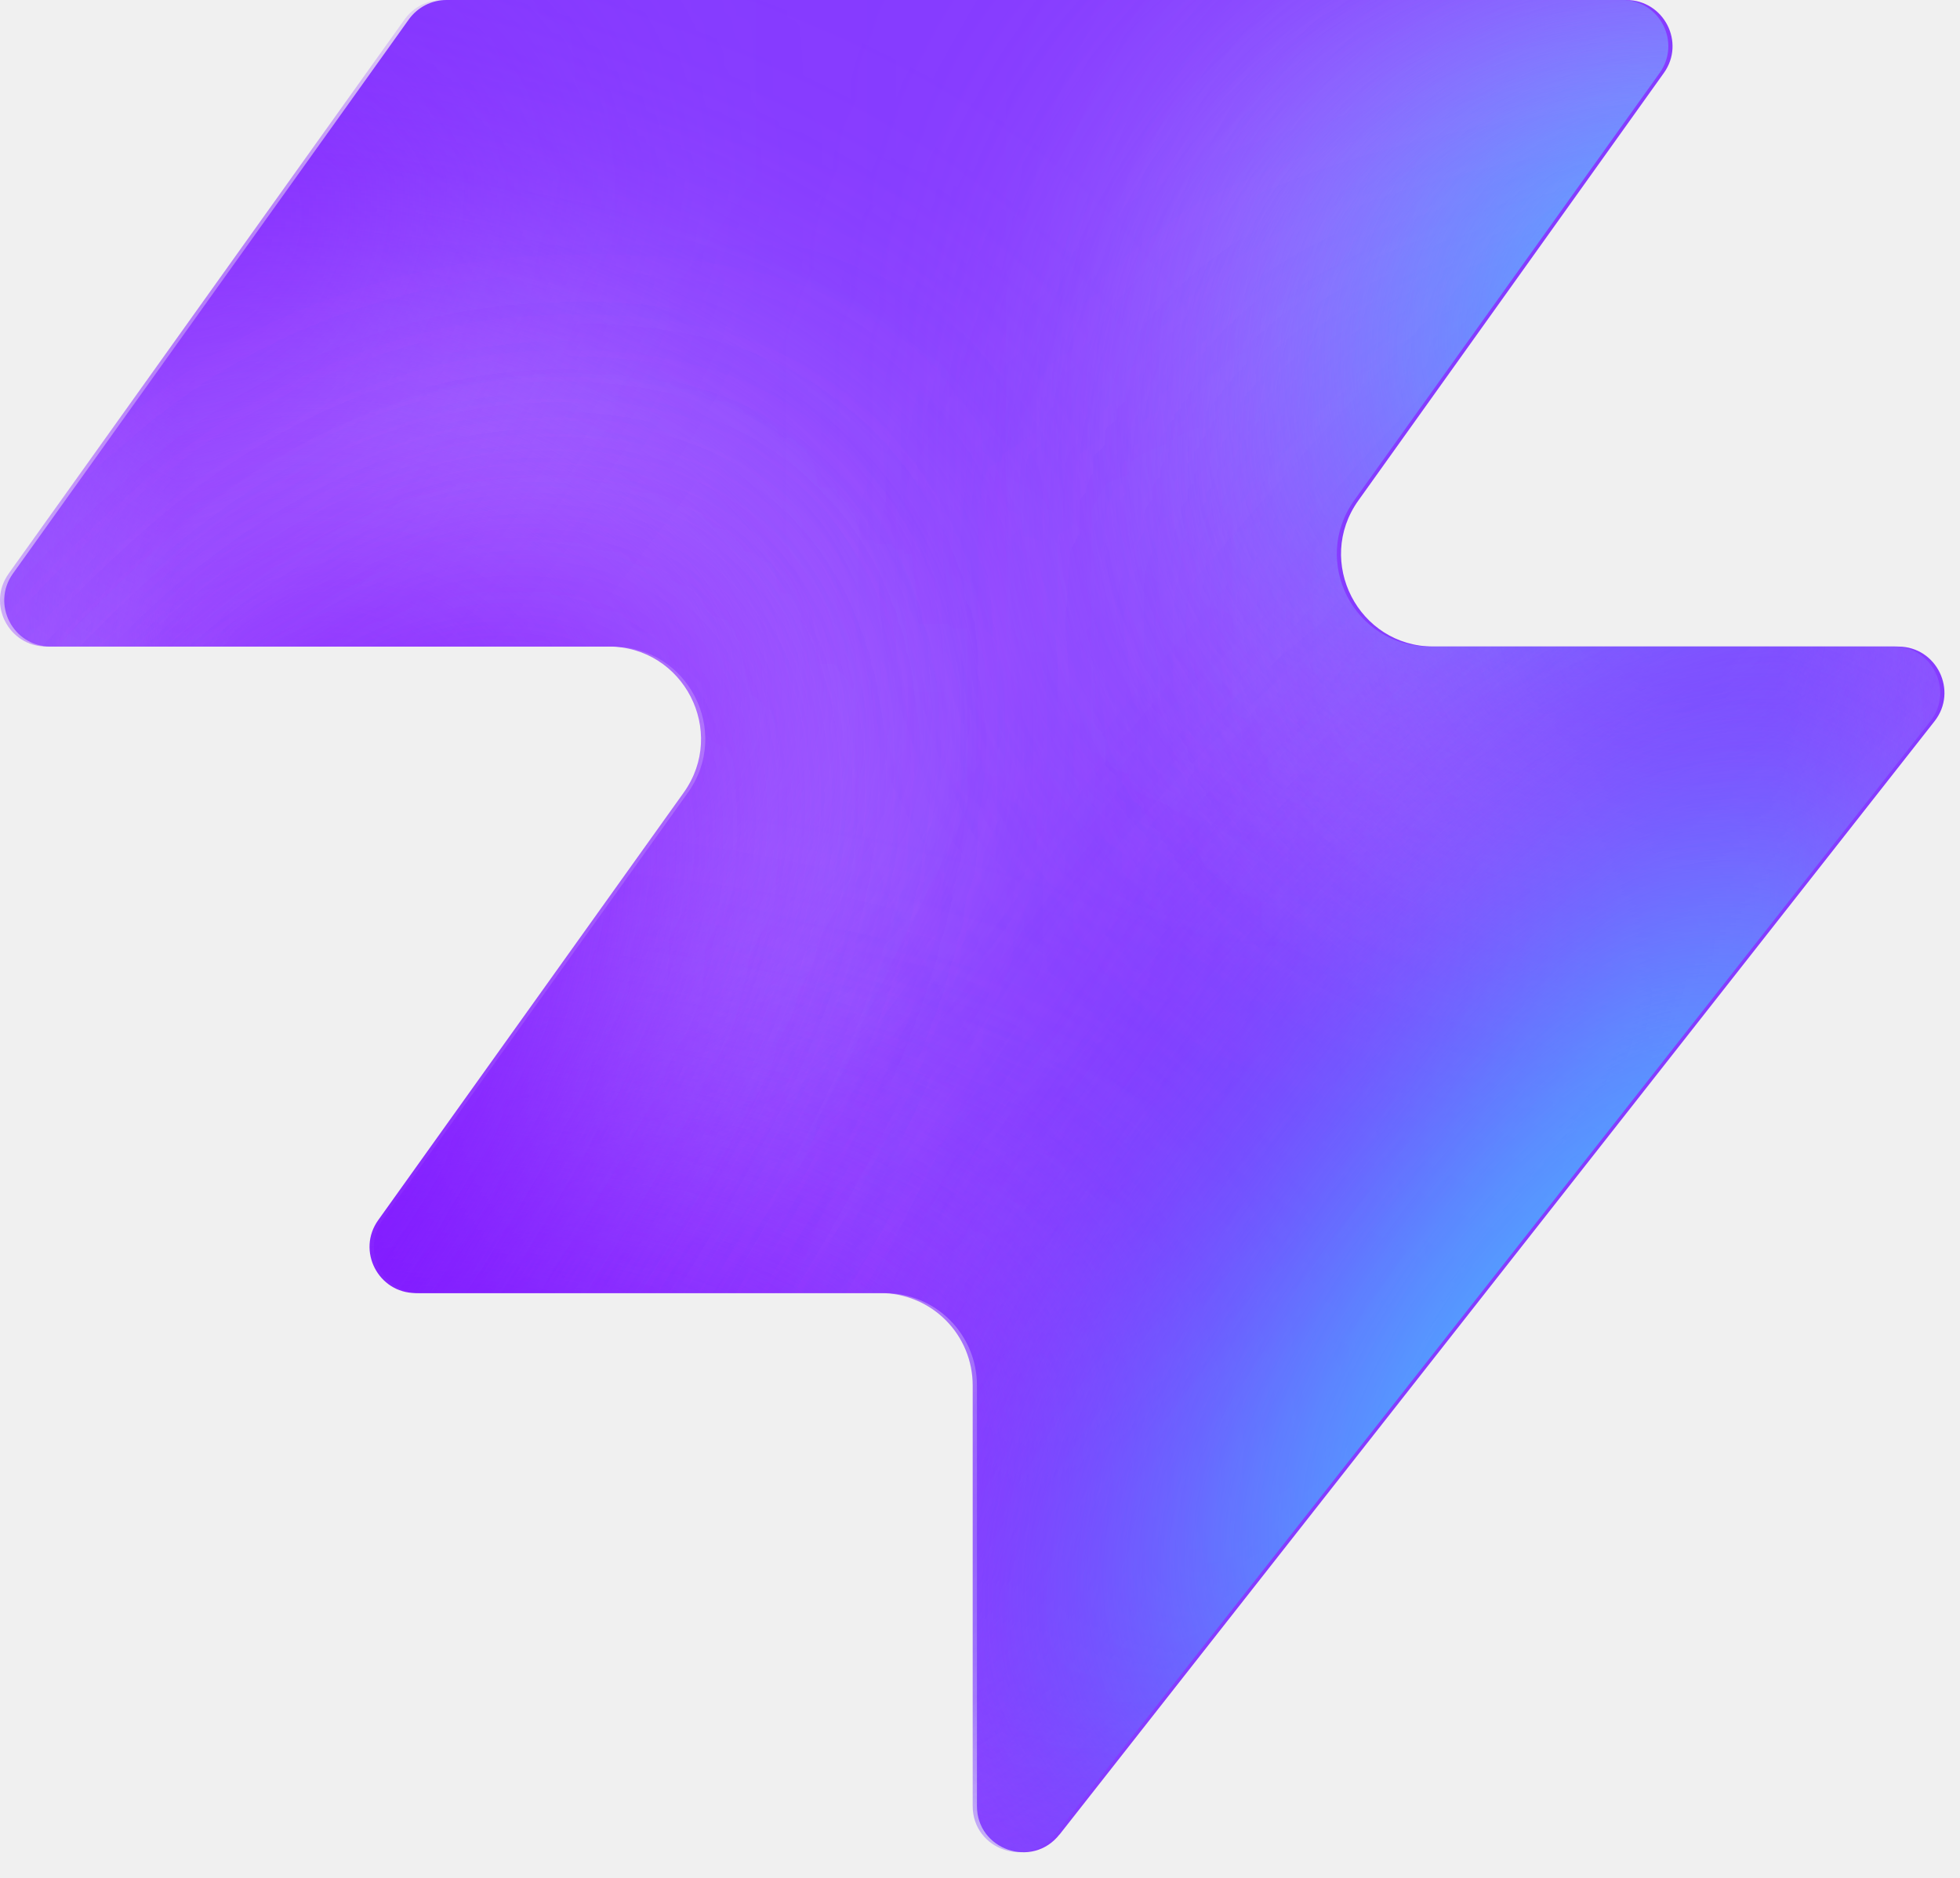
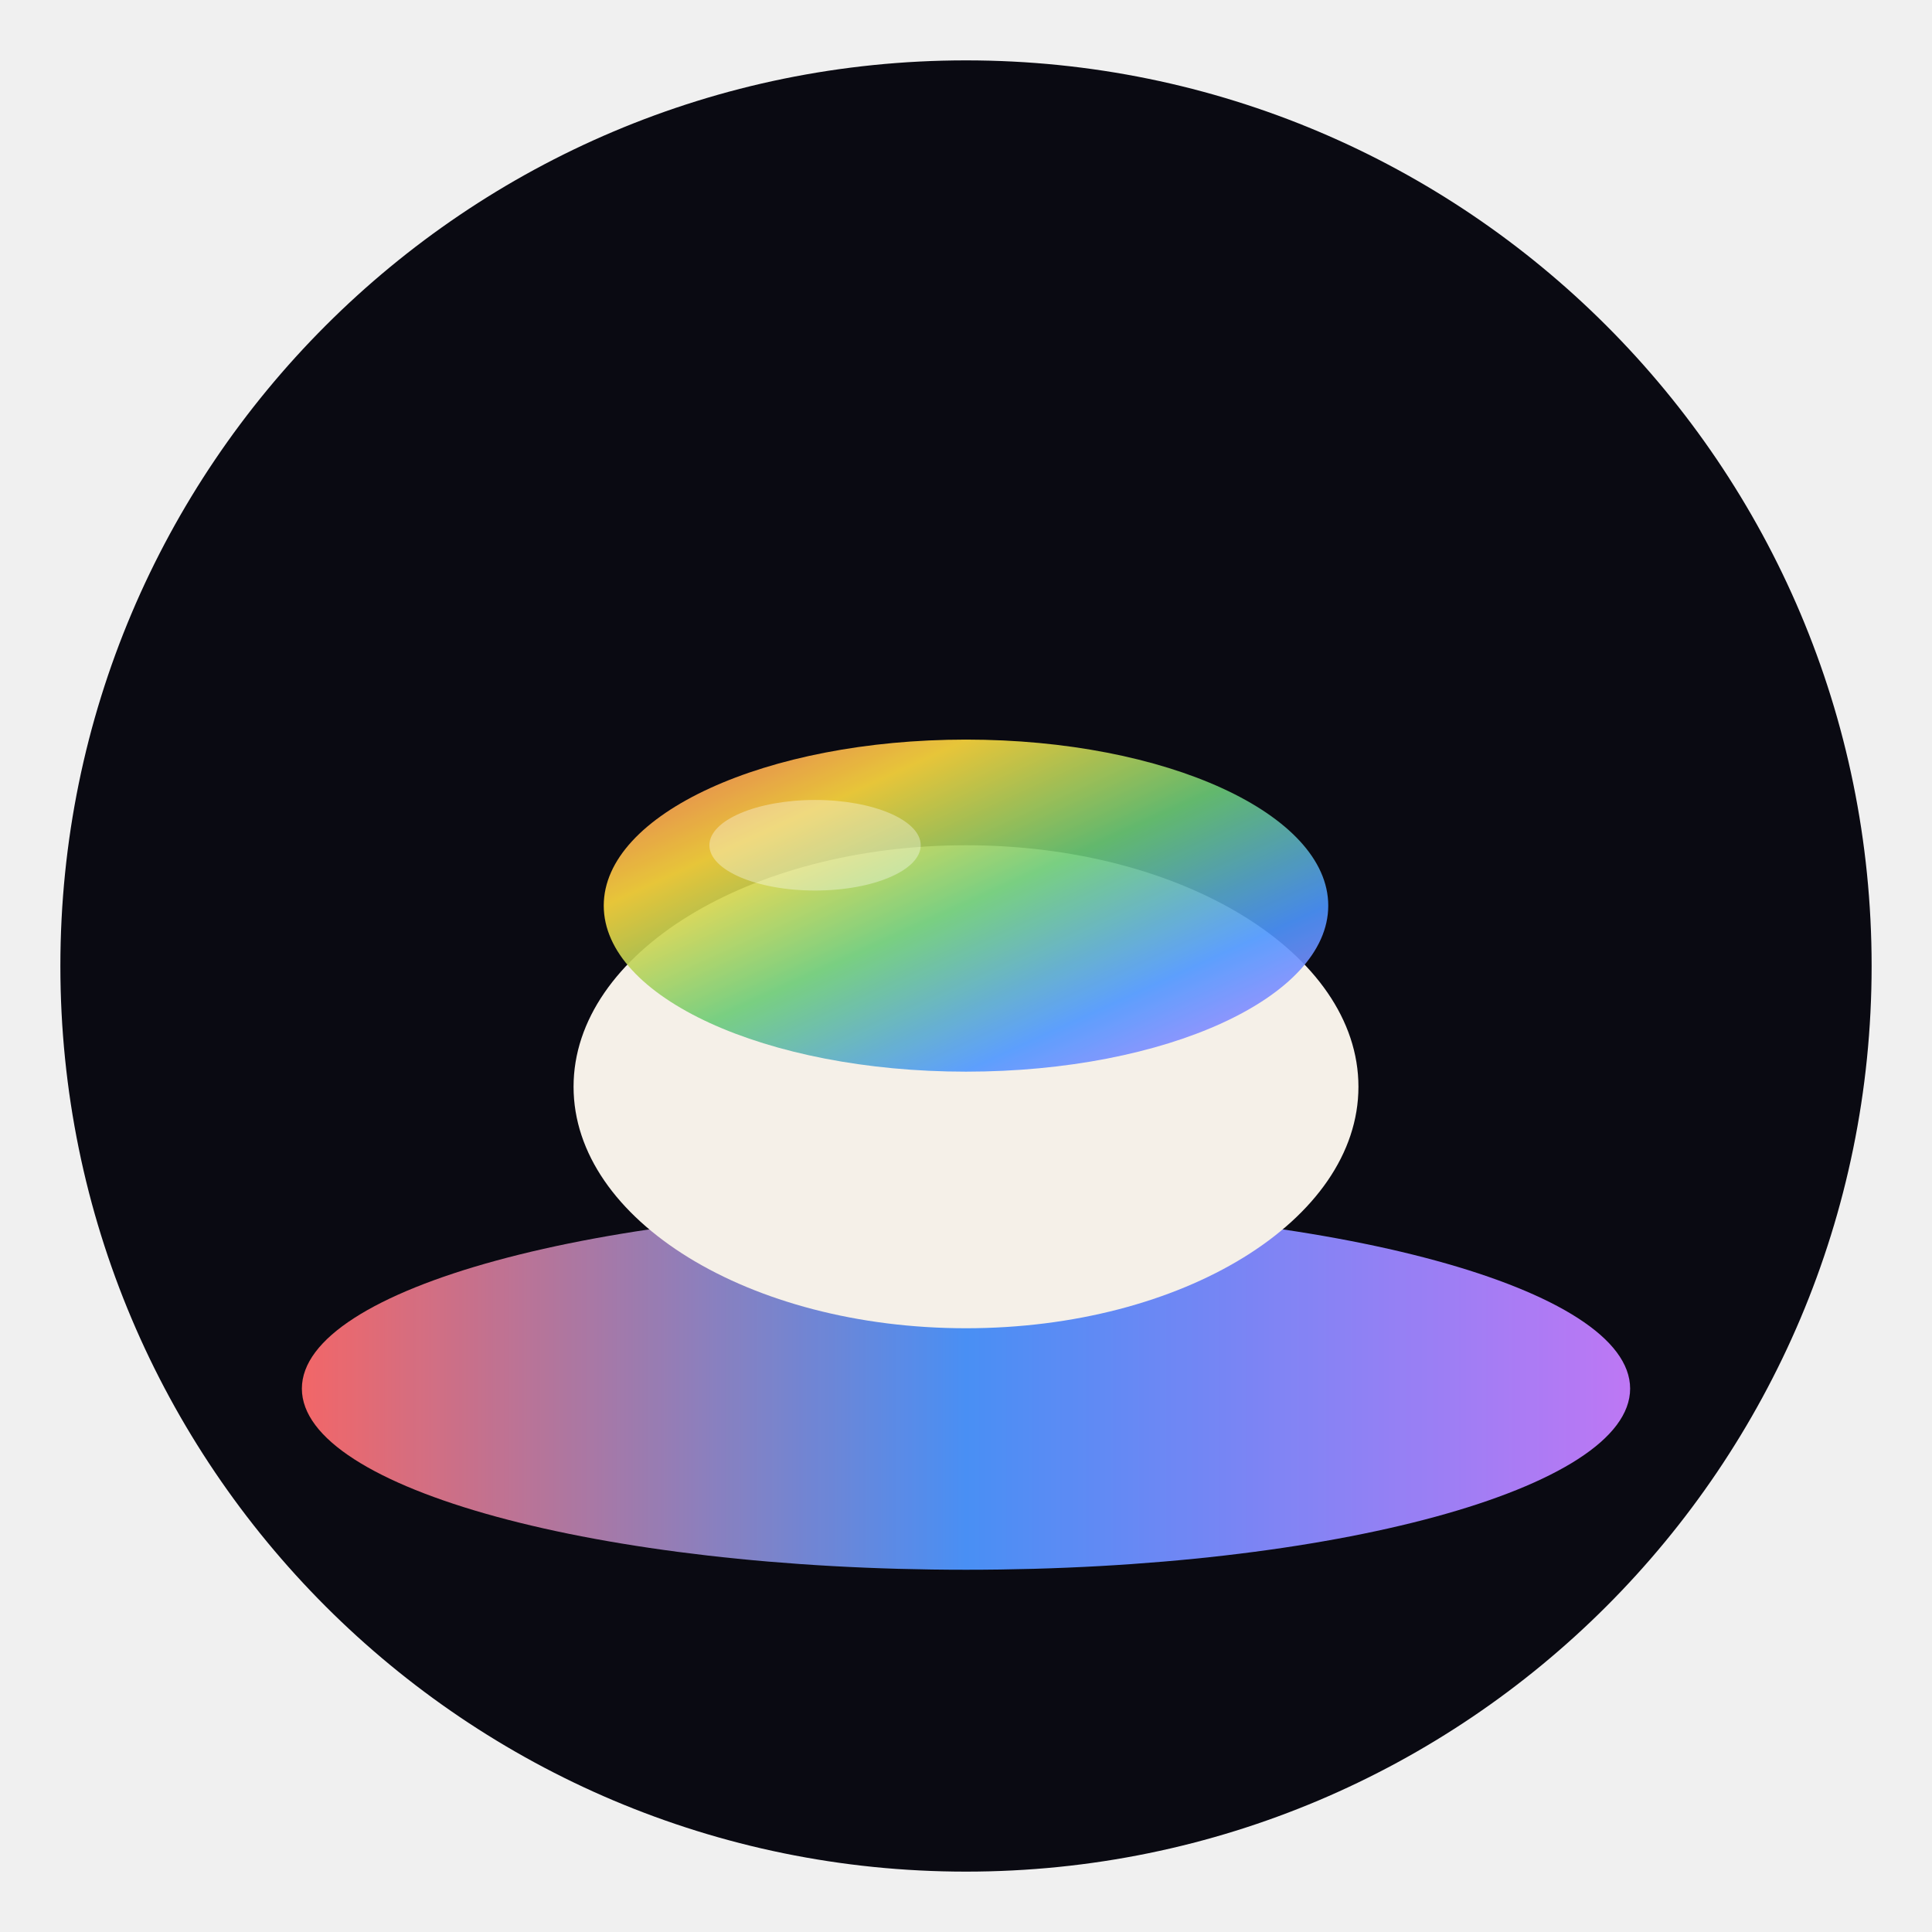
- <svg xmlns="http://www.w3.org/2000/svg" width="48" height="46" fill="none" viewBox="0 0 48 46">
-   <path fill="#863bff" d="M25.946 44.938c-.664.845-2.021.375-2.021-.698V33.937a2.26 2.26 0 0 0-2.262-2.262H10.287c-.92 0-1.456-1.04-.92-1.788l7.48-10.471c1.07-1.497 0-3.578-1.842-3.578H1.237c-.92 0-1.456-1.04-.92-1.788L10.013.474c.214-.297.556-.474.92-.474h28.894c.92 0 1.456 1.04.92 1.788l-7.48 10.471c-1.07 1.498 0 3.579 1.842 3.579h11.377c.943 0 1.473 1.088.89 1.83L25.947 44.94z" style="fill:#863bff;fill:color(display-p3 .525 .23 1);fill-opacity:1" />
-   <mask id="a" width="48" height="46" x="0" y="0" maskUnits="userSpaceOnUse" style="mask-type:alpha">
-     <path fill="#000" d="M25.842 44.938c-.664.844-2.021.375-2.021-.698V33.937a2.26 2.26 0 0 0-2.262-2.262H10.183c-.92 0-1.456-1.04-.92-1.788l7.48-10.471c1.07-1.498 0-3.579-1.842-3.579H1.133c-.92 0-1.456-1.04-.92-1.787L9.91.473c.214-.297.556-.474.92-.474h28.894c.92 0 1.456 1.04.92 1.788l-7.48 10.471c-1.07 1.498 0 3.578 1.842 3.578h11.377c.943 0 1.473 1.088.89 1.832L25.843 44.94z" style="fill:#000;fill-opacity:1" />
-   </mask>
-   <g mask="url(#a)">
-     <g filter="url(#b)">
-       <ellipse cx="5.508" cy="14.704" fill="#ede6ff" rx="5.508" ry="14.704" style="fill:#ede6ff;fill:color(display-p3 .927 .903 1);fill-opacity:1" transform="matrix(.00324 1 1 -.00324 -4.47 31.516)" />
-     </g>
-     <g filter="url(#c)">
-       <ellipse cx="10.399" cy="29.851" fill="#ede6ff" rx="10.399" ry="29.851" style="fill:#ede6ff;fill:color(display-p3 .927 .903 1);fill-opacity:1" transform="matrix(.00324 1 1 -.00324 -39.328 7.883)" />
-     </g>
-     <g filter="url(#d)">
-       <ellipse cx="5.508" cy="30.487" fill="#7e14ff" rx="5.508" ry="30.487" style="fill:#7e14ff;fill:color(display-p3 .492 .077 1);fill-opacity:1" transform="rotate(89.814 -25.913 -14.639)scale(1 -1)" />
-     </g>
-     <g filter="url(#e)">
-       <ellipse cx="5.508" cy="30.599" fill="#7e14ff" rx="5.508" ry="30.599" style="fill:#7e14ff;fill:color(display-p3 .492 .077 1);fill-opacity:1" transform="rotate(89.814 -32.644 -3.334)scale(1 -1)" />
-     </g>
-     <g filter="url(#f)">
-       <ellipse cx="5.508" cy="30.599" fill="#7e14ff" rx="5.508" ry="30.599" style="fill:#7e14ff;fill:color(display-p3 .492 .077 1);fill-opacity:1" transform="matrix(.00324 1 1 -.00324 -34.34 30.47)" />
-     </g>
-     <g filter="url(#g)">
-       <ellipse cx="14.072" cy="22.078" fill="#ede6ff" rx="14.072" ry="22.078" style="fill:#ede6ff;fill:color(display-p3 .927 .903 1);fill-opacity:1" transform="rotate(93.35 24.506 48.493)scale(-1 1)" />
-     </g>
-     <g filter="url(#h)">
-       <ellipse cx="3.47" cy="21.501" fill="#7e14ff" rx="3.47" ry="21.501" style="fill:#7e14ff;fill:color(display-p3 .492 .077 1);fill-opacity:1" transform="rotate(89.009 28.708 47.59)scale(-1 1)" />
-     </g>
-     <g filter="url(#i)">
-       <ellipse cx="3.47" cy="21.501" fill="#7e14ff" rx="3.47" ry="21.501" style="fill:#7e14ff;fill:color(display-p3 .492 .077 1);fill-opacity:1" transform="rotate(89.009 28.708 47.59)scale(-1 1)" />
-     </g>
-     <g filter="url(#j)">
-       <ellipse cx=".387" cy="8.972" fill="#7e14ff" rx="4.407" ry="29.108" style="fill:#7e14ff;fill:color(display-p3 .492 .077 1);fill-opacity:1" transform="rotate(39.51 .387 8.972)" />
-     </g>
-     <g filter="url(#k)">
-       <ellipse cx="47.523" cy="-6.092" fill="#7e14ff" rx="4.407" ry="29.108" style="fill:#7e14ff;fill:color(display-p3 .492 .077 1);fill-opacity:1" transform="rotate(37.892 47.523 -6.092)" />
-     </g>
-     <g filter="url(#l)">
-       <ellipse cx="41.412" cy="6.333" fill="#47bfff" rx="5.971" ry="9.665" style="fill:#47bfff;fill:color(display-p3 .28 .748 1);fill-opacity:1" transform="rotate(37.892 41.412 6.333)" />
-     </g>
-     <g filter="url(#m)">
-       <ellipse cx="-1.879" cy="38.332" fill="#7e14ff" rx="4.407" ry="29.108" style="fill:#7e14ff;fill:color(display-p3 .492 .077 1);fill-opacity:1" transform="rotate(37.892 -1.88 38.332)" />
-     </g>
-     <g filter="url(#n)">
-       <ellipse cx="-1.879" cy="38.332" fill="#7e14ff" rx="4.407" ry="29.108" style="fill:#7e14ff;fill:color(display-p3 .492 .077 1);fill-opacity:1" transform="rotate(37.892 -1.88 38.332)" />
-     </g>
-     <g filter="url(#o)">
-       <ellipse cx="35.651" cy="29.907" fill="#7e14ff" rx="4.407" ry="29.108" style="fill:#7e14ff;fill:color(display-p3 .492 .077 1);fill-opacity:1" transform="rotate(37.892 35.651 29.907)" />
-     </g>
-     <g filter="url(#p)">
-       <ellipse cx="38.418" cy="32.4" fill="#47bfff" rx="5.971" ry="15.297" style="fill:#47bfff;fill:color(display-p3 .28 .748 1);fill-opacity:1" transform="rotate(37.892 38.418 32.4)" />
-     </g>
-   </g>
+ <svg xmlns="http://www.w3.org/2000/svg" viewBox="0 0 64 64" width="64" height="64">
  <defs>
-     <filter id="b" width="60.045" height="41.654" x="-19.77" y="16.149" color-interpolation-filters="sRGB" filterUnits="userSpaceOnUse">
-       <feFlood flood-opacity="0" result="BackgroundImageFix" />
-       <feBlend in="SourceGraphic" in2="BackgroundImageFix" result="shape" />
-       <feGaussianBlur result="effect1_foregroundBlur_2002_17158" stdDeviation="7.659" />
-     </filter>
-     <filter id="c" width="90.34" height="51.437" x="-54.613" y="-7.533" color-interpolation-filters="sRGB" filterUnits="userSpaceOnUse">
-       <feFlood flood-opacity="0" result="BackgroundImageFix" />
-       <feBlend in="SourceGraphic" in2="BackgroundImageFix" result="shape" />
-       <feGaussianBlur result="effect1_foregroundBlur_2002_17158" stdDeviation="7.659" />
-     </filter>
-     <filter id="d" width="79.355" height="29.4" x="-49.64" y="2.03" color-interpolation-filters="sRGB" filterUnits="userSpaceOnUse">
-       <feFlood flood-opacity="0" result="BackgroundImageFix" />
-       <feBlend in="SourceGraphic" in2="BackgroundImageFix" result="shape" />
-       <feGaussianBlur result="effect1_foregroundBlur_2002_17158" stdDeviation="4.596" />
-     </filter>
-     <filter id="e" width="79.579" height="29.4" x="-45.045" y="20.029" color-interpolation-filters="sRGB" filterUnits="userSpaceOnUse">
-       <feFlood flood-opacity="0" result="BackgroundImageFix" />
-       <feBlend in="SourceGraphic" in2="BackgroundImageFix" result="shape" />
-       <feGaussianBlur result="effect1_foregroundBlur_2002_17158" stdDeviation="4.596" />
-     </filter>
-     <filter id="f" width="79.579" height="29.4" x="-43.513" y="21.178" color-interpolation-filters="sRGB" filterUnits="userSpaceOnUse">
-       <feFlood flood-opacity="0" result="BackgroundImageFix" />
-       <feBlend in="SourceGraphic" in2="BackgroundImageFix" result="shape" />
-       <feGaussianBlur result="effect1_foregroundBlur_2002_17158" stdDeviation="4.596" />
-     </filter>
-     <filter id="g" width="74.749" height="58.852" x="15.756" y="-17.901" color-interpolation-filters="sRGB" filterUnits="userSpaceOnUse">
-       <feFlood flood-opacity="0" result="BackgroundImageFix" />
-       <feBlend in="SourceGraphic" in2="BackgroundImageFix" result="shape" />
-       <feGaussianBlur result="effect1_foregroundBlur_2002_17158" stdDeviation="7.659" />
-     </filter>
-     <filter id="h" width="61.377" height="25.362" x="23.548" y="2.284" color-interpolation-filters="sRGB" filterUnits="userSpaceOnUse">
-       <feFlood flood-opacity="0" result="BackgroundImageFix" />
-       <feBlend in="SourceGraphic" in2="BackgroundImageFix" result="shape" />
-       <feGaussianBlur result="effect1_foregroundBlur_2002_17158" stdDeviation="4.596" />
-     </filter>
-     <filter id="i" width="61.377" height="25.362" x="23.548" y="2.284" color-interpolation-filters="sRGB" filterUnits="userSpaceOnUse">
-       <feFlood flood-opacity="0" result="BackgroundImageFix" />
-       <feBlend in="SourceGraphic" in2="BackgroundImageFix" result="shape" />
-       <feGaussianBlur result="effect1_foregroundBlur_2002_17158" stdDeviation="4.596" />
-     </filter>
-     <filter id="j" width="56.045" height="63.649" x="-27.636" y="-22.853" color-interpolation-filters="sRGB" filterUnits="userSpaceOnUse">
-       <feFlood flood-opacity="0" result="BackgroundImageFix" />
-       <feBlend in="SourceGraphic" in2="BackgroundImageFix" result="shape" />
-       <feGaussianBlur result="effect1_foregroundBlur_2002_17158" stdDeviation="4.596" />
-     </filter>
-     <filter id="k" width="54.814" height="64.646" x="20.116" y="-38.415" color-interpolation-filters="sRGB" filterUnits="userSpaceOnUse">
-       <feFlood flood-opacity="0" result="BackgroundImageFix" />
-       <feBlend in="SourceGraphic" in2="BackgroundImageFix" result="shape" />
-       <feGaussianBlur result="effect1_foregroundBlur_2002_17158" stdDeviation="4.596" />
-     </filter>
-     <filter id="l" width="33.541" height="35.313" x="24.641" y="-11.323" color-interpolation-filters="sRGB" filterUnits="userSpaceOnUse">
-       <feFlood flood-opacity="0" result="BackgroundImageFix" />
-       <feBlend in="SourceGraphic" in2="BackgroundImageFix" result="shape" />
-       <feGaussianBlur result="effect1_foregroundBlur_2002_17158" stdDeviation="4.596" />
-     </filter>
-     <filter id="m" width="54.814" height="64.646" x="-29.286" y="6.009" color-interpolation-filters="sRGB" filterUnits="userSpaceOnUse">
-       <feFlood flood-opacity="0" result="BackgroundImageFix" />
-       <feBlend in="SourceGraphic" in2="BackgroundImageFix" result="shape" />
-       <feGaussianBlur result="effect1_foregroundBlur_2002_17158" stdDeviation="4.596" />
-     </filter>
-     <filter id="n" width="54.814" height="64.646" x="-29.286" y="6.009" color-interpolation-filters="sRGB" filterUnits="userSpaceOnUse">
-       <feFlood flood-opacity="0" result="BackgroundImageFix" />
-       <feBlend in="SourceGraphic" in2="BackgroundImageFix" result="shape" />
-       <feGaussianBlur result="effect1_foregroundBlur_2002_17158" stdDeviation="4.596" />
-     </filter>
-     <filter id="o" width="54.814" height="64.646" x="8.244" y="-2.416" color-interpolation-filters="sRGB" filterUnits="userSpaceOnUse">
-       <feFlood flood-opacity="0" result="BackgroundImageFix" />
-       <feBlend in="SourceGraphic" in2="BackgroundImageFix" result="shape" />
-       <feGaussianBlur result="effect1_foregroundBlur_2002_17158" stdDeviation="4.596" />
-     </filter>
-     <filter id="p" width="39.409" height="43.623" x="18.713" y="10.588" color-interpolation-filters="sRGB" filterUnits="userSpaceOnUse">
-       <feFlood flood-opacity="0" result="BackgroundImageFix" />
-       <feBlend in="SourceGraphic" in2="BackgroundImageFix" result="shape" />
-       <feGaussianBlur result="effect1_foregroundBlur_2002_17158" stdDeviation="4.596" />
-     </filter>
+     <linearGradient id="rainbow" x1="0%" y1="0%" x2="100%" y2="100%">
+       <stop offset="0%" stop-color="#ff6b6b" />
+       <stop offset="25%" stop-color="#ffd93d" />
+       <stop offset="50%" stop-color="#6bcb77" />
+       <stop offset="75%" stop-color="#4d96ff" />
+       <stop offset="100%" stop-color="#c77dff" />
+     </linearGradient>
+     <linearGradient id="plate" x1="0%" y1="0%" x2="100%" y2="0%">
+       <stop offset="0%" stop-color="#ff6b6b" />
+       <stop offset="50%" stop-color="#4d96ff" />
+       <stop offset="100%" stop-color="#c77dff" />
+     </linearGradient>
  </defs>
+   <circle cx="32" cy="32" r="30" fill="#0a0a12" />
+   <ellipse cx="32" cy="46" rx="22" ry="6" fill="url(#plate)" opacity="0.95" />
+   <ellipse cx="32" cy="36" rx="13" ry="8" fill="#f5f0e8" />
+   <ellipse cx="32" cy="30" rx="12" ry="5.5" fill="url(#rainbow)" opacity="0.9" />
+   <ellipse cx="27" cy="28" rx="3.5" ry="1.5" fill="white" opacity="0.35" />
</svg>
